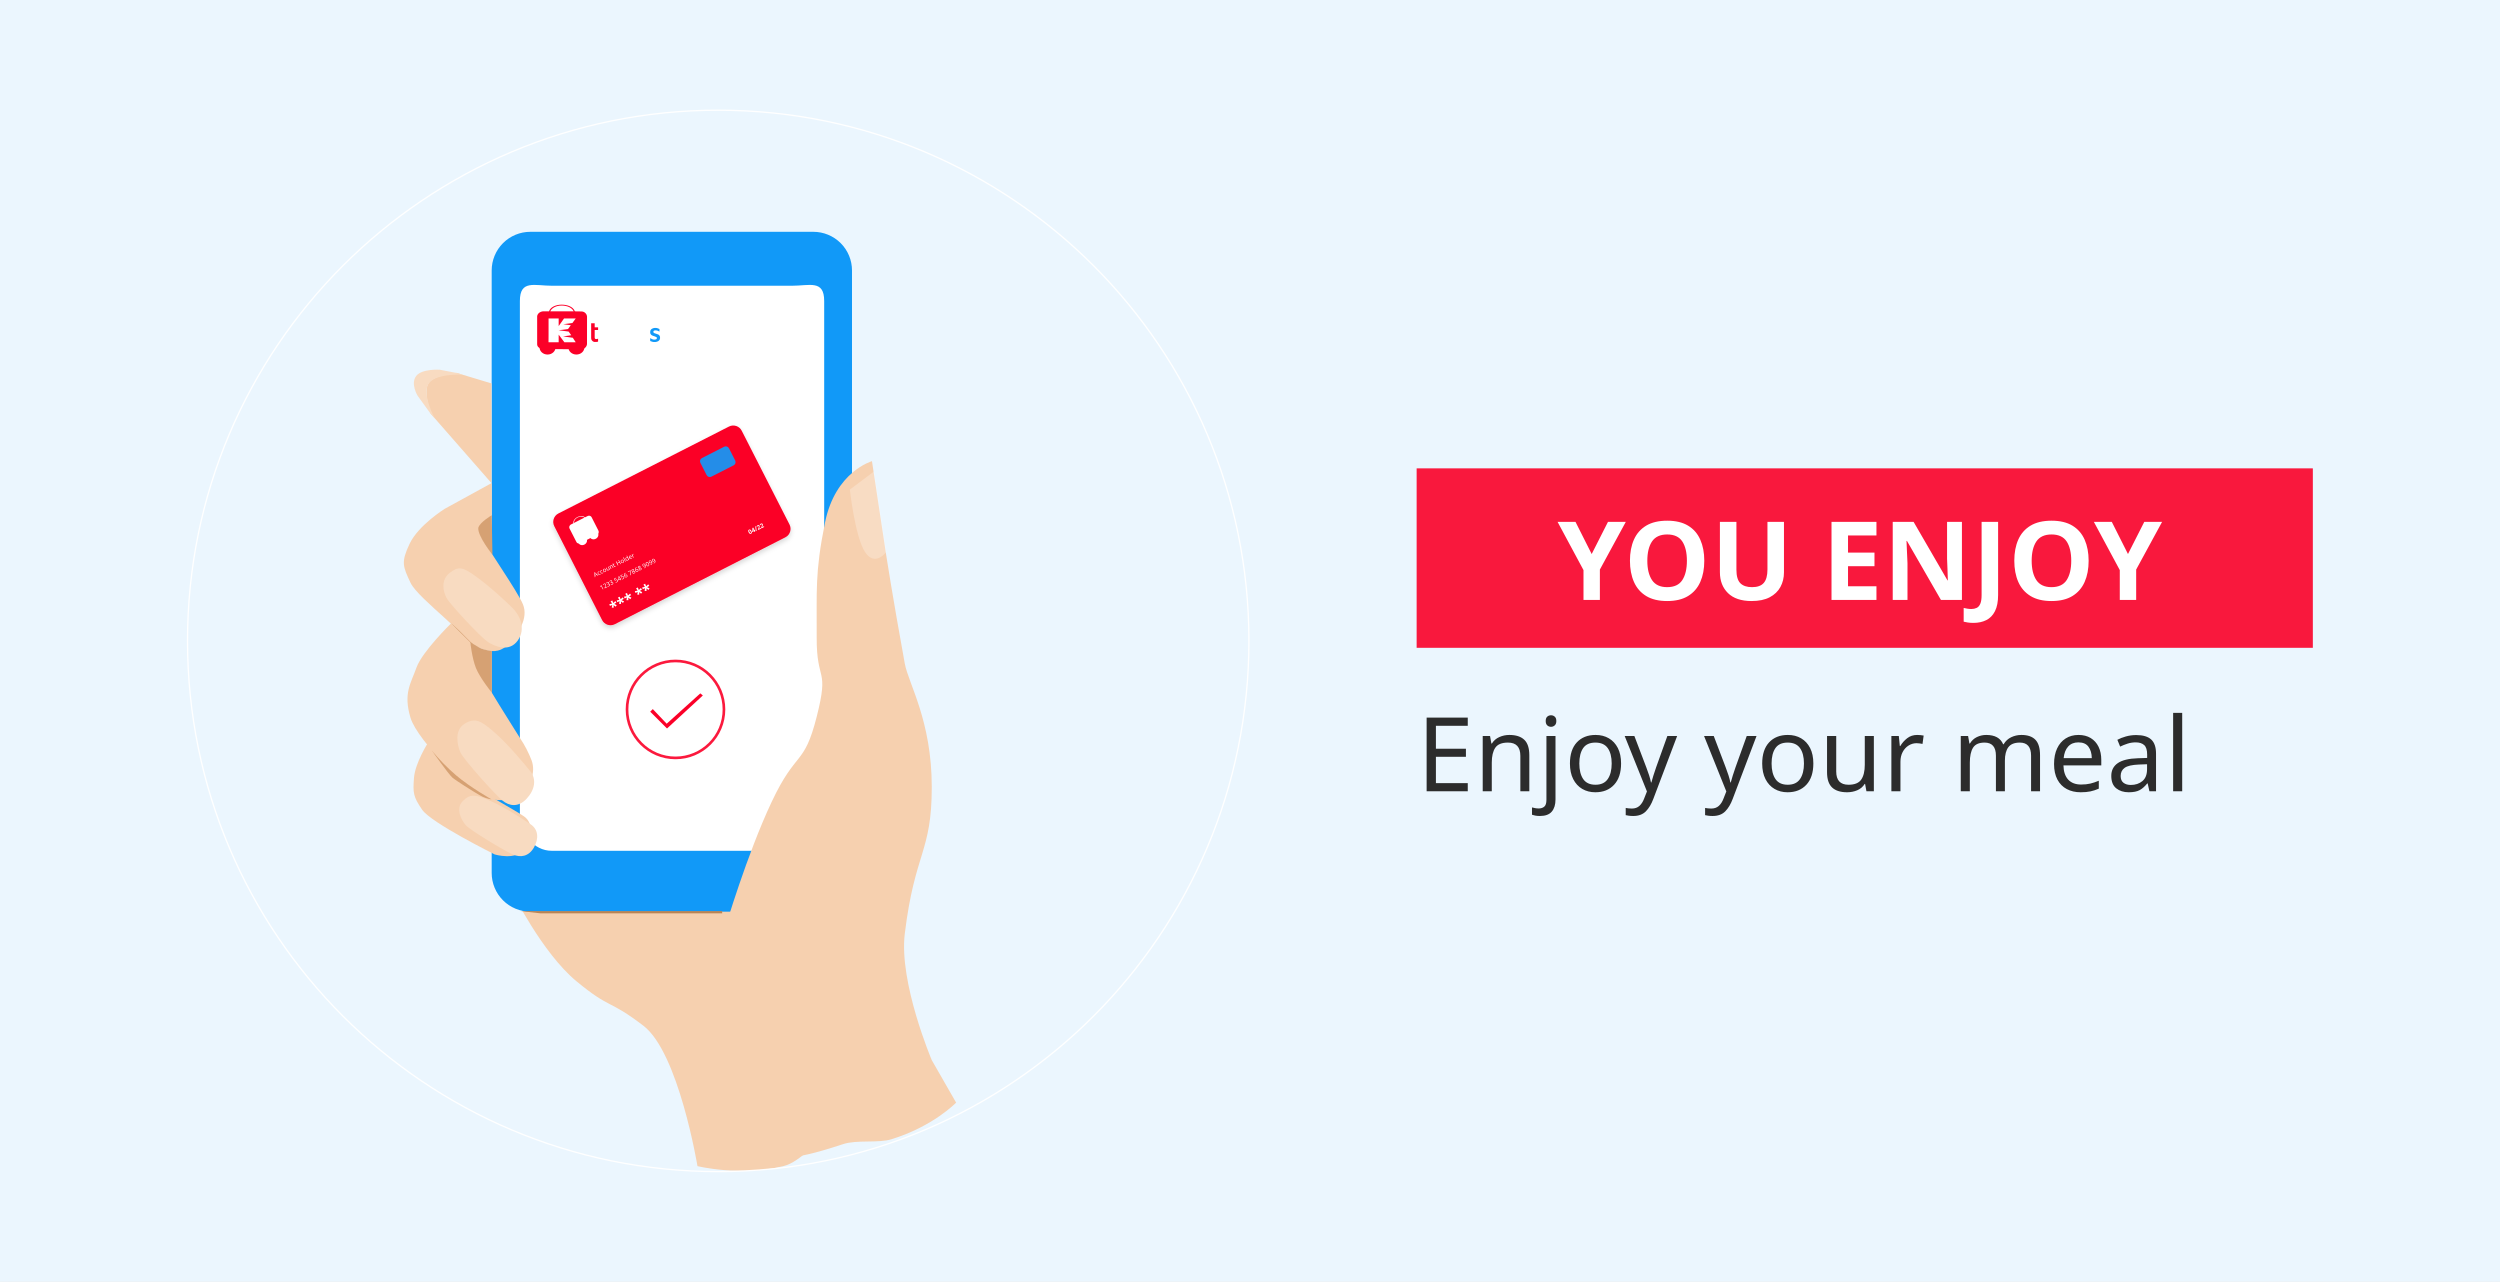
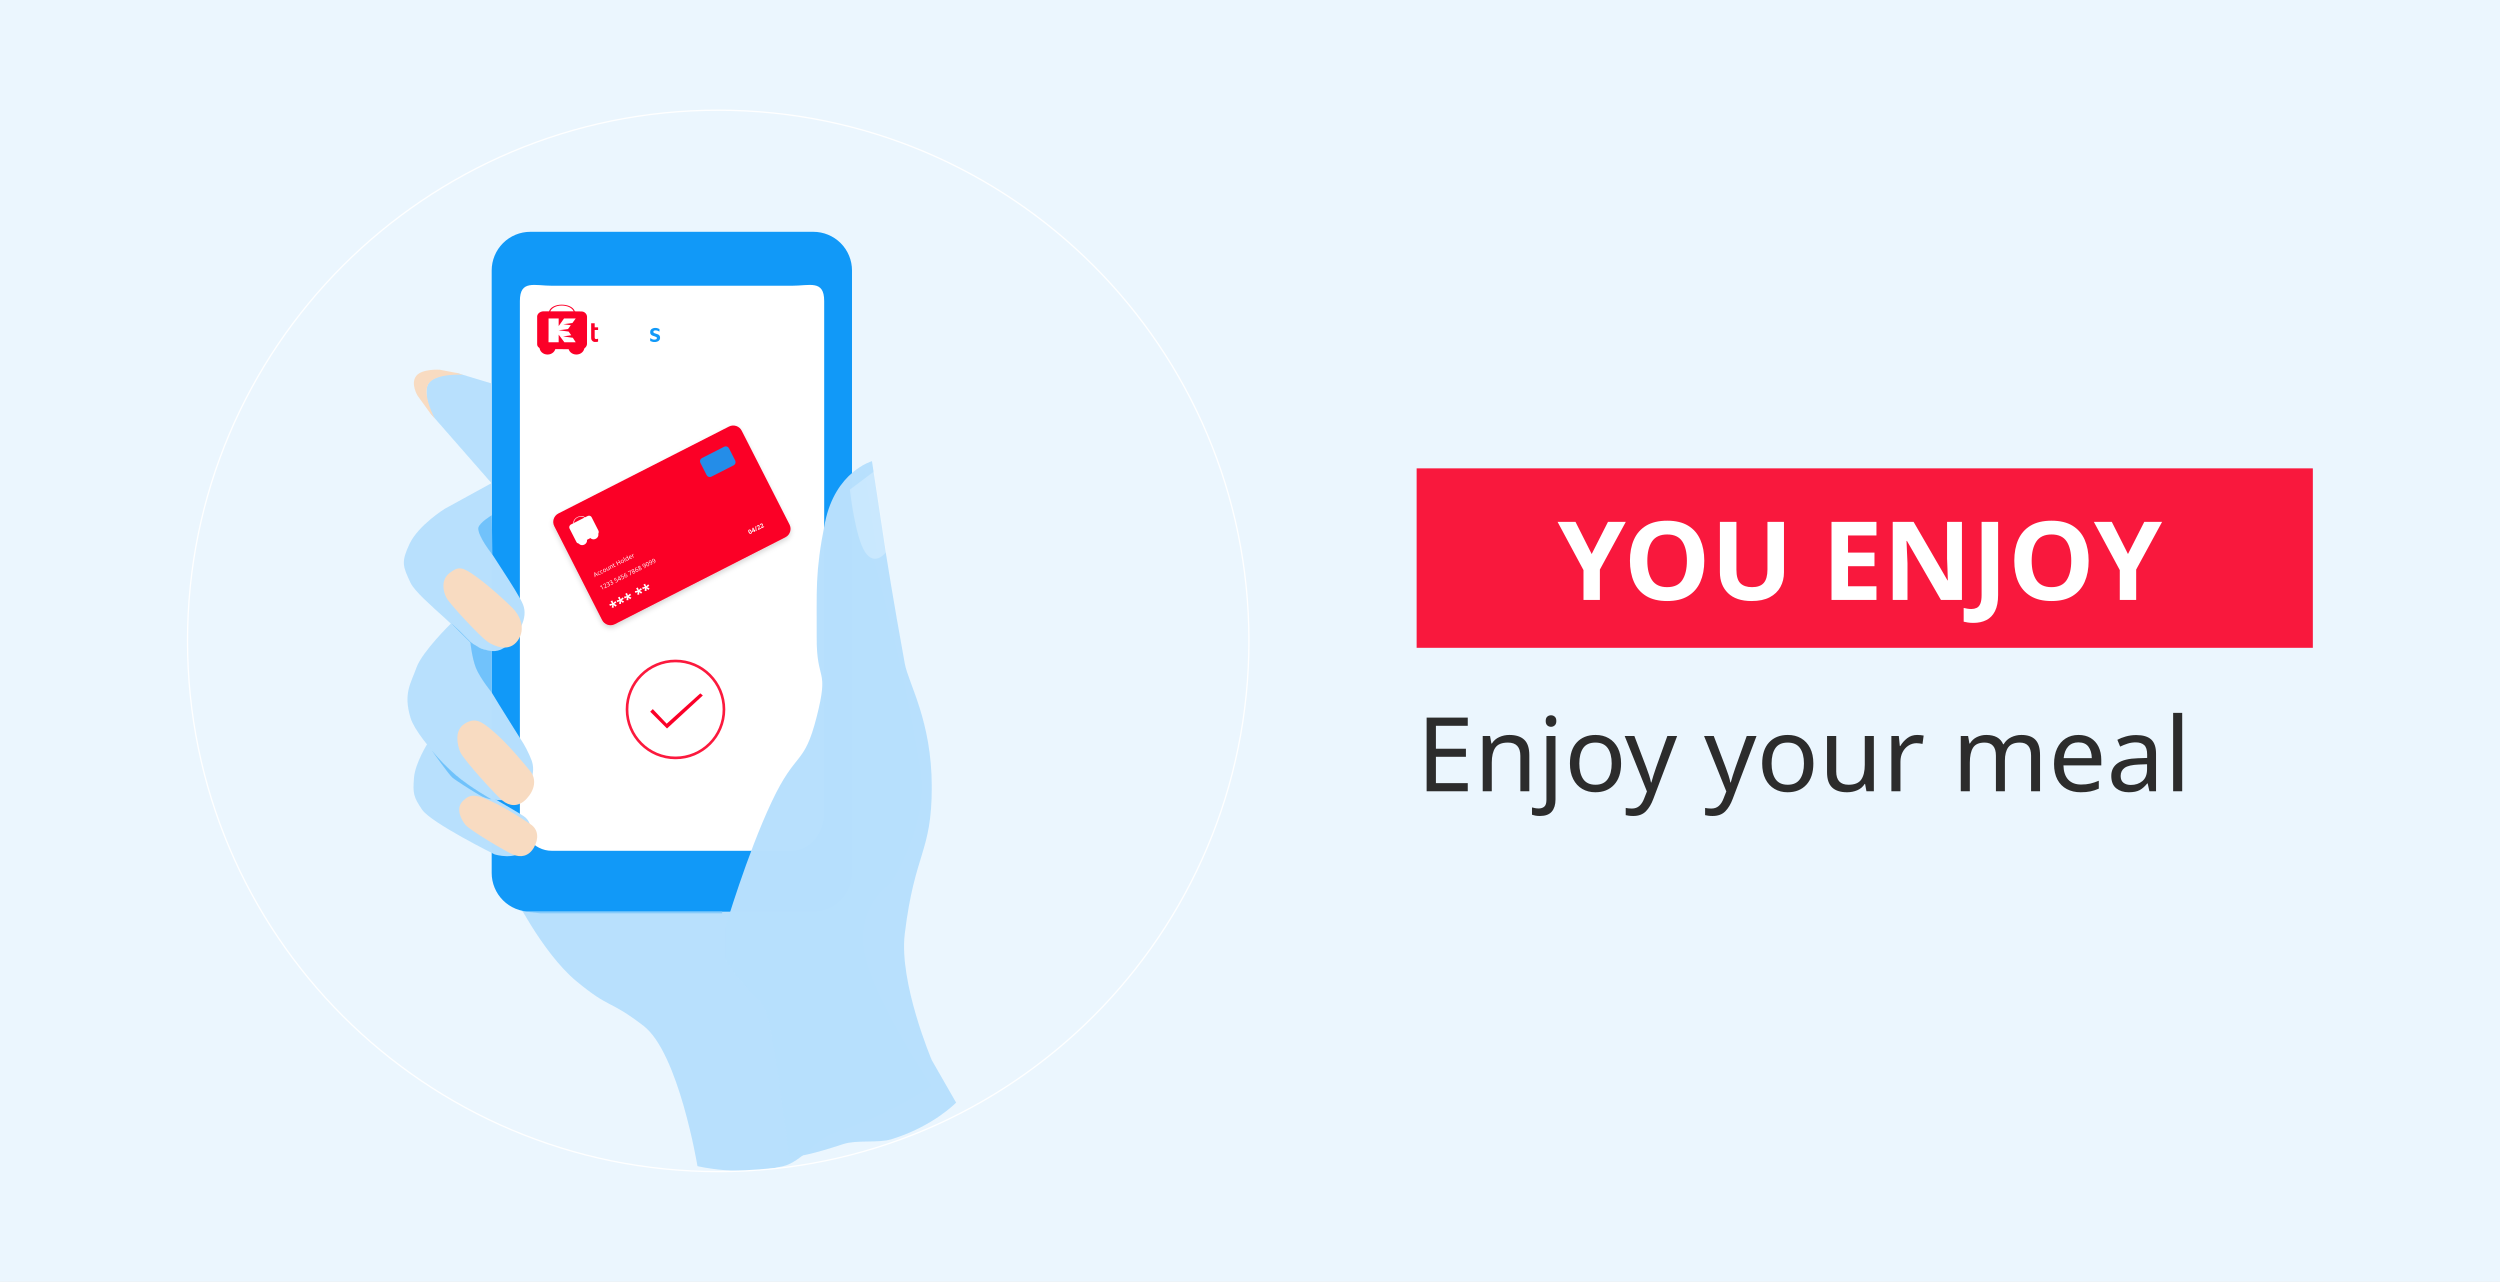
<svg xmlns="http://www.w3.org/2000/svg" width="2813" height="1442" viewBox="0 0 2813 1442">
  <defs>
    <style>
      .cls-1 {
        clip-path: url(#clip-Step4);
      }

      .cls-white,.cls-19, .cls-2, .cls-20, .cls-21, .cls-4 {
        fill: #fff;
      }

      .cls-11, .cls-26, .cls-3 {
        fill: #FB0028;
      }

      .cls-18, .cls-3 {
        opacity: 0.9;
      }

      .cls-4 {
        font-size: 123px;
      }

      .cls-20, .cls-21, .cls-4 {
        font-family: Maven Pro;
        font-weight: 700;
      }

      .cls-5 {
        fill: #2c2c2c;
        font-size: 116px;
      }

      .cls-19, .cls-5 {
        font-family: MavenPro-Medium, Maven Pro;
        font-weight: 500;
      }

      .cls-6 {
        fill: rgba(255,202,8,0);
      }

      .cls-7 {
        fill: url(#linear-gradient);
      }

      .cls-8 {
-         fill: #f6d0af;
+         fill: #B7E0FD;opacity: 0.99;
      }

      .cls-9 {
-         fill: #ead7b5;
+         fill: #70C2FB;opacity: 0.69;
      }

      .cls-10 {
        fill: #1199F8;
      }

      .cls-10, .cls-13 {
        fill-rule: evenodd;
      }

      .cls-12, .cls-13, .cls-22 {
        fill: #1199f8;
      }

      .cls-12{
      fill: #FFF;
      }

      .cls-14 {
        fill: rgba(255,255,255,0.25);
      }

      .cls-15 {
-         fill: #ba8454;
+         fill: #70C2FB;opacity: 0.69;
      }

      .cls-16 {
-         fill: #d6a173;
+         fill: #70C2FB;opacity: 0.99;
      }

      .cls-17 {
        fill: #F8DBC1;
      }

      .cls-18, .cls-23 {
        fill: none;
      }

      .cls-19, .cls-21 {
        font-size: 7px;
      }

      .cls-20 {
        font-size: 17px;
      }

      .cls-22 {
        opacity: 0.92;
      }

      .cls-23 {
        stroke: #FFFFFF;
        stroke-width: 1.5px;
        opacity: 0.98;
      }

      .cls-24, .cls-25, .cls-26 {
        stroke: none;
      }

      .cls-25 {
        fill: rgba(255,202,8,0.1);
      }

      .cls-27 {
        filter: url(#Path_4092);
      }

      .cls-28 {
        filter: url(#Rectangle_472);
      }
      .cls-00{
      fill: #EBF6FE;
      }
    </style>
    <filter id="Rectangle_472" x="-30" y="-27" width="2873" height="1502" filterUnits="userSpaceOnUse">
      <feOffset dy="3" input="SourceAlpha" />
      <feGaussianBlur stdDeviation="10" result="blur" />
      <feFlood flood-opacity="0.161" />
      <feComposite operator="in" in2="blur" />
      <feComposite in="SourceGraphic" />
    </filter>
    <linearGradient id="linear-gradient" x1="3.487" y1="1.332" x2="-0.315" y2="0.425" gradientUnits="objectBoundingBox">
      <stop offset="0" stop-color="#cf9174" />
      <stop offset="1" stop-color="#91624c" />
    </linearGradient>
    <filter id="Path_4092" x="609.691" y="472.047" width="293.872" height="251.314" filterUnits="userSpaceOnUse">
      <feOffset dy="3" input="SourceAlpha" />
      <feGaussianBlur stdDeviation="3" result="blur-2" />
      <feFlood flood-opacity="0.161" />
      <feComposite operator="in" in2="blur-2" />
      <feComposite in="SourceGraphic" />
    </filter>
    <clipPath id="clip-Step4">
      <rect width="2813" height="1442" />
    </clipPath>
  </defs>
  <g id="Step4" class="cls-1">
    <rect class="cls-00" width="2813" height="1442" />
    <g id="Group_2408" data-name="Group 2408">
      <g class="cls-28" transform="matrix(1, 0, 0, 1, 0, 0)">
        <rect id="Rectangle_472-2" data-name="Rectangle 472" class="cls-00" width="2813" height="1442" />
      </g>
      <g id="Group_2063" data-name="Group 2063" transform="translate(1594 527)">
        <g id="Group_1984" data-name="Group 1984" transform="translate(0 0)">
          <rect id="Rectangle_372" data-name="Rectangle 372" class="cls-3" width="1008.41" height="201.917" />
          <text id="You_enjoy" data-name="You enjoy" class="cls-4" transform="translate(158.587 148.053)">
            <tspan x="0" y="0">YOU ENJOY</tspan>
          </text>
        </g>
        <text id="Enjoy_your_meal" data-name="Enjoy your meal" class="cls-5" transform="translate(0 363.306)">
          <tspan x="0" y="0">Enjoy your meal</tspan>
        </text>
      </g>
      <g id="Group_2407" data-name="Group 2407">
        <g id="Group_2320" data-name="Group 2320" transform="translate(458.77 260.832)">
          <g id="Path_4327" data-name="Path 4327" class="cls-6" transform="translate(58.146 510.177)">
            <path class="cls-24" d="M9.431,0H245.21a9.431,9.431,0,0,1,9.431,9.431v96.2a9.431,9.431,0,0,1-9.431,9.431H9.431A9.431,9.431,0,0,1,0,105.629V9.431A9.431,9.431,0,0,1,9.431,0Z" />
            <path class="cls-25" d="M 9.431 1 C 4.782 1 1 4.782 1 9.431 L 1 105.629 C 1 110.278 4.782 114.06 9.431 114.06 L 245.21 114.06 C 249.859 114.06 253.641 110.278 253.641 105.629 L 253.641 9.431 C 253.641 4.782 249.859 1 245.21 1 L 9.431 1 M 9.431 -7.62939453125e-06 L 245.21 -7.62939453125e-06 C 250.419 -7.62939453125e-06 254.641 4.222 254.641 9.431 L 254.641 105.629 C 254.641 110.838 250.419 115.06 245.21 115.06 L 9.431 115.06 C 4.222 115.06 0 110.838 0 105.629 L 0 9.431 C 0 4.222 4.222 -7.62939453125e-06 9.431 -7.62939453125e-06 Z" />
          </g>
          <path id="Path_4328" data-name="Path 4328" class="cls-7" d="M955.739,760.706s19.06,72.95,12.049,97.487-12.049,61.34-12.049,61.34S956.122,791.157,955.739,760.706Z" transform="translate(-613.805 -355.101)" />
          <g id="Group_2317" data-name="Group 2317" transform="translate(117.318 268.622)">
            <path id="Path_4072" data-name="Path 4072" class="cls-8" d="M-5487.53,2197.271s-28.195-59.612-39.544-3.972,18.093,143.825,18.093,143.825l-18.093,87.442s-38.025,60.893-69.83,118.369-26.8,98.672-26.8,98.672l-225.887-22.126s33.745,68.786,72.514,100.85,35.585,19.658,75.353,50.052,60.834,157.987,60.834,157.987,48.188,11.914,96.688,0c20.5-5.035,37.166-30.377,56.67-36.757,65.231-21.337,110.495-53.368,110.495-53.368s-66.442-98.586-75.675-150.988,29.217-76.673,29.217-76.673,48.014-70.911,32.105-137.4c-16.422-107.321-50.275-225.283-50.275-225.283Z" transform="translate(5849.589 -2145.695)" />
            <path id="Path_4077" data-name="Path 4077" class="cls-9" d="M-5719.263,2150.417l-30.715,21.371s11.676,51.317,22.748,68.422,21.54,0,21.54,0Z" transform="translate(6116.077 -2150.417)" />
          </g>
          <g id="Group_2318" data-name="Group 2318" transform="translate(94.471)">
            <path id="Path_1010" data-name="Path 1010" class="cls-10" d="M-276.521,1065.166a43.507,43.507,0,0,0,43.578,43.578H85.335a43.507,43.507,0,0,0,43.578-43.578v-677.8a43.507,43.507,0,0,0-43.578-43.578H-232.943a43.507,43.507,0,0,0-43.578,43.578Z" transform="translate(276.521 -343.789)" />
            <path id="Path_1011" data-name="Path 1011" class="cls-2" d="M-236.7,988.189H33.332c20.233,0,36.575-19.454,36.575-43.578V369.533c0-24.124-16.342-17.12-36.575-17.12H-235.92c-20.233,0-36.574-7-36.574,17.12V944.611C-273.272,968.735-256.931,988.189-236.7,988.189Z" transform="translate(304.223 -291.712)" />
            <g id="Group_2261" data-name="Group 2261" transform="translate(51.162 81.969)">
              <g id="Group_1952" data-name="Group 1952" transform="translate(0 0)">
                <g id="Group_1924" data-name="Group 1924">
                  <g id="Group_1892" data-name="Group 1892">
                    <path id="Subtraction_1" data-name="Subtraction 1" class="cls-11" d="M8.979,8.089a9.876,9.876,0,0,1-3.436-.61A9.071,9.071,0,0,1,2.63,5.741a7.978,7.978,0,0,1-1.948-2.6A7.235,7.235,0,0,1,0,.065C0,.047,0,.03,0,.012H17.981V0c0,.018,0,.037,0,.055v.01a7.238,7.238,0,0,1-.707,3.123,8.015,8.015,0,0,1-1.927,2.551,9.092,9.092,0,0,1-2.858,1.72,9.875,9.875,0,0,1-3.5.631Z" transform="translate(2.696 48.033)" />
                    <path id="Subtraction_2" data-name="Subtraction 2" class="cls-11" d="M8.979,12.7a9.876,9.876,0,0,1-3.436-.61,9.073,9.073,0,0,1-2.913-1.738A7.981,7.981,0,0,1,.681,7.75,7.236,7.236,0,0,1,0,4.678c0-.018,0-.036,0-.053H16.3V0a7.4,7.4,0,0,1,1.685,4.678A7.238,7.238,0,0,1,17.275,7.8a8.015,8.015,0,0,1-1.927,2.551,9.092,9.092,0,0,1-2.858,1.72,9.874,9.874,0,0,1-3.5.631Z" transform="translate(35.163 43.42)" />
                    <path id="Cart_4_" class="cls-11" d="M81.851,83.11c-2.037-.072-7.7-.123-7.7-.123-1.8-5.236-8.559-7.611-15.2-7.529-6.333.078-12.394,2.8-13.853,7.529H38.091a8.662,8.662,0,0,0-4.642,2.081,5.846,5.846,0,0,0-1.71,3.443l.007,31.6a4.427,4.427,0,0,0,1.831,3.526,9.261,9.261,0,0,0,4.585,1.872l43.541.058a6.634,6.634,0,0,0,4.272-1.861,6.15,6.15,0,0,0,1.855-3.954l.032-30.939a5.349,5.349,0,0,0-1.353-3.336A6.2,6.2,0,0,0,81.851,83.11Zm-8.992-.123H46.489c1.514-3.541,6.113-6.5,12.9-6.511,5.839.053,11.5,2.154,13.467,6.511Z" transform="translate(-31.739 -75.457)" />
                  </g>
                </g>
                <g id="XMLID_1_" transform="translate(12.783 15.539)">
                  <path id="XMLID_2_" class="cls-12" d="M169.327,184.145v-4.727l6.45,8.578h12.74l-3.289-5.093-10.987-1.529,9.248-1.281-3-4.177-11.27-1.463,10.687-1.4c.6-.853,1.608-2.267,1.608-2.267l1.472-2-8.464-1.13,10.3-1.4,3.7-5.056H175.364l-6.037,8.558V161.2H157.951s.052,8.812,0,18.445L157.9,188h11.427Z" transform="translate(-157.9 -161.197)" />
                </g>
              </g>
              <g id="Group_1926" data-name="Group 1926" transform="translate(60.759 20.93)">
                <path id="Path_3096" data-name="Path 3096" class="cls-11" d="M656.459,248.2v15.791a6.452,6.452,0,0,0,.288,2.528,4.569,4.569,0,0,0,3.195,2.7,7.906,7.906,0,0,0,2.283.032,6.554,6.554,0,0,0,1.509-.24c.141-.047.411-.09.5-.216a.508.508,0,0,0,.04-.289v-3c-.269.077-.509.225-.774.31a4.564,4.564,0,0,1-1.432.2,1.556,1.556,0,0,1-.968-.219c-.856-.6-.658-1.831-.658-2.737v-7.273h3.832v-3.034h-3.832V248.2Z" transform="translate(-656.456 -248.203)" />
                <path id="Path_3112" data-name="Path 3112" class="cls-12" d="M656.459,248.2v15.791a6.452,6.452,0,0,0,.288,2.528,4.569,4.569,0,0,0,3.195,2.7,7.906,7.906,0,0,0,2.283.032,6.554,6.554,0,0,0,1.509-.24c.141-.047.411-.09.5-.216a.508.508,0,0,0,.04-.289v-3c-.269.077-.509.225-.774.31a4.564,4.564,0,0,1-1.432.2,1.556,1.556,0,0,1-.968-.219c-.856-.6-.658-1.831-.658-2.737v-7.273h3.832v-3.034h-3.832V248.2Z" transform="translate(-600.241 -248.203)" />
                <path id="Path_3098" data-name="Path 3098" class="cls-12" d="M918.934,393.4h3.773V381.23c0-.2-.09-.706.062-.857.093-.09.281-.089.4-.108.359-.059.718-.081,1.078-.123a17.068,17.068,0,0,1,2.771-.068,13.3,13.3,0,0,1,1.849.155v-2.194c0-.192.08-.624-.062-.771a1.239,1.239,0,0,0-.477-.23,6.548,6.548,0,0,0-1.386-.242,9.232,9.232,0,0,0-1.964.043,17.342,17.342,0,0,0-3.927.892,12.286,12.286,0,0,0-1.539.645c-.166.083-.438.165-.538.33a.659.659,0,0,0-.04.334V393.4Z" transform="translate(-908.766 -372.288)" />
                <path id="Path_3111" data-name="Path 3111" class="cls-12" d="M493.326-600.644a13.775,13.775,0,0,0-4.893,1.167l-.227.127-.011,1.717c0,.947,0,1.721.015,1.721s.189-.112.393-.247a8.078,8.078,0,0,1,2.679-1.1,7.974,7.974,0,0,1,3.511-.12,3.407,3.407,0,0,1,1.656.824,2.8,2.8,0,0,1,.65,1.255,13.666,13.666,0,0,1,.073,2.225c-.019-.008-.238-.116-.493-.239a9.187,9.187,0,0,0-2.834-.8,14.965,14.965,0,0,0-2.695.019c-2.433.377-3.88,1.613-4.308,3.676a7.747,7.747,0,0,0,0,2.811,3.856,3.856,0,0,0,1.263,2.241,5.967,5.967,0,0,0,3.165,1.425,12.073,12.073,0,0,0,2.676.177c3.149-.073,5.066-.588,6.11-1.644a2.981,2.981,0,0,0,.8-1.74c.058-.416.058-8.366,0-8.874a4.611,4.611,0,0,0-1.3-2.884,4.409,4.409,0,0,0-1.337-.951A9.2,9.2,0,0,0,493.326-600.644Zm1.193,9.213a8.714,8.714,0,0,1,2.322.45l.354.12v1.513c0,.95-.016,1.59-.042,1.713-.15.7-.913.977-2.865,1.024a6.1,6.1,0,0,1-1.258-.038,4.452,4.452,0,0,1-1.383-.454,1.991,1.991,0,0,1-1.093-1.128,2.984,2.984,0,0,1-.081-1.459c.254-1.07,1.228-1.659,2.911-1.752.266-.015.524-.022.578-.018S494.265-591.443,494.519-591.431Z" transform="translate(-447.053 604.832)" />
                <path id="shop_2x_5_" data-name="shop@2x (5)" class="cls-13" d="M75.867,287.228a7.412,7.412,0,0,0-2.223.673,4.238,4.238,0,0,0-2.28,2.491,5.5,5.5,0,0,0,.1,3.338,4.179,4.179,0,0,0,1.765,1.835,11.414,11.414,0,0,0,1.744.7c.271.083.9.285,1.4.449,1.837.6,2.387,1.032,2.387,1.88a1.529,1.529,0,0,1-.815,1.368,5.863,5.863,0,0,1-4.451-.111,17.349,17.349,0,0,1-2.2-1.113l-.118-.072v1.62c0,1.512,0,1.622.064,1.64.035.01.269.1.519.208a13.806,13.806,0,0,0,2.551.8,12.878,12.878,0,0,0,2.962.059,7.878,7.878,0,0,0,2.878-.878,4.6,4.6,0,0,0,1.786-1.873,5.4,5.4,0,0,0,.264-3.3,3.755,3.755,0,0,0-2.12-2.453A11.448,11.448,0,0,0,78,293.767a19.608,19.608,0,0,1-2.178-.74,1.522,1.522,0,0,1-1.064-1.291,1.367,1.367,0,0,1,.881-1.522,3.572,3.572,0,0,1,1.722-.3,5.809,5.809,0,0,1,3.225.892c.563.279,1.031.507,1.04.507s.017-.654.017-1.452V288.4l-.507-.241a10.1,10.1,0,0,0-2.221-.825,10.218,10.218,0,0,0-3.048-.109" transform="translate(-4.773 -281.923)" />
                <g id="e_2x" data-name="e@2x" transform="translate(22.486 4.158)">
                  <path id="Path_3115" data-name="Path 3115" class="cls-12" d="M68.871-1000.715a6.952,6.952,0,0,0-4.613,1.922,6.934,6.934,0,0,0-1.046,1.349c-.088.153-.346.667-.392.784-.023.058-.056.134-.072.174a10.132,10.132,0,0,0-.38,1.176c-.06.262-.072.319-.116.54a13.933,13.933,0,0,0-.07,4.673c.033.189.13.681.158.788.012.045.03.107.037.139a7.987,7.987,0,0,0,.57,1.52c.063.126.146.282.183.347s.077.133.086.151a6.854,6.854,0,0,0,.83,1.09,8.607,8.607,0,0,0,1.334,1.108l.308.177a5.3,5.3,0,0,0,.631.315c.065.028.169.074.232.1a4.563,4.563,0,0,0,.568.2,8.117,8.117,0,0,0,1.461.3c.121.014.276.038.346.05.172.027,1.9.027,2.31,0,.45-.032,1.046-.1,1.392-.161.077-.015.2-.036.267-.047.155-.023.693-.144.916-.2l.383-.1c.285-.078.821-.264,1.164-.4l.271-.111.009-1.665c.007-.914,0-1.67-.009-1.675a.555.555,0,0,0-.176.064,13,13,0,0,1-1.619.652c-.415.136-.492.159-.986.291-.088.024-.227.052-.464.094-.084.015-.172.031-.2.037-.114.023-.587.078-.9.1a11.917,11.917,0,0,1-1.577-.021,5.58,5.58,0,0,1-.754-.137c-.044-.014-.144-.042-.22-.06s-.169-.054-.209-.069-.141-.063-.232-.1a3.651,3.651,0,0,1-1.276-.872,2.452,2.452,0,0,1-.29-.344c-.03-.044-.063-.085-.07-.093a1.552,1.552,0,0,1-.162-.243.645.645,0,0,0-.065-.112,1.461,1.461,0,0,1-.107-.19c-.023-.051-.067-.151-.1-.22a4.862,4.862,0,0,1-.218-.568c-.014-.051-.035-.116-.046-.145a.366.366,0,0,1-.021-.11.092.092,0,0,0-.021-.067.2.2,0,0,1-.032-.1c-.007-.049-.026-.146-.039-.215s-.035-.186-.044-.256-.025-.149-.032-.173a2.04,2.04,0,0,1-.026-.23l-.014-.183,1.048.014c.577.009,3.087.016,5.573.019l4.522,0,.007-.346a16.635,16.635,0,0,0-.114-1.979,13.025,13.025,0,0,0-.415-2.109,10.55,10.55,0,0,0-.371-1.055,6.722,6.722,0,0,0-.949-1.587,6.064,6.064,0,0,0-1.264-1.166c-.065-.04-.16-.1-.211-.135a5.651,5.651,0,0,0-1.218-.554c-.134-.042-.269-.083-.3-.1-.056-.017-.218-.06-.475-.115-.063-.016-.179-.038-.255-.049l-.278-.045A12.454,12.454,0,0,0,68.871-1000.715Zm1.113,2.942c.128.015.278.036.336.046.23.042.385.076.441.093l.162.046a1.656,1.656,0,0,1,.29.1,2.869,2.869,0,0,1,.531.3,3.4,3.4,0,0,1,.584.561,1.3,1.3,0,0,0,.079.112,3.654,3.654,0,0,1,.336.631c.021.051.049.111.06.132s.114.325.121.359c.012.061.025.119.088.36a5.474,5.474,0,0,1,.139,1.006s-1.663.01-3.685.01H65.793l.012-.112c.007-.06.025-.171.039-.248s.03-.181.037-.232.065-.283.076-.323.03-.109.044-.153c.06-.221.081-.294.1-.336.012-.025.042-.109.07-.186a3.138,3.138,0,0,1,.965-1.44c.049-.037.111-.086.135-.109a.178.178,0,0,1,.067-.039.692.692,0,0,0,.123-.07,2.59,2.59,0,0,1,.526-.255A11.427,11.427,0,0,1,69.984-997.773Z" transform="translate(-62.018 1000.735)" />
                  <path id="Path_3116" data-name="Path 3116" class="cls-12" d="M177.359-809.905a.044.044,0,0,0,.044,0c.009-.007,0-.014-.03-.011S177.34-809.913,177.359-809.905Z" transform="translate(-174.673 814.345)" />
                  <path id="Path_3117" data-name="Path 3117" class="cls-12" d="M181.359-809.905a.044.044,0,0,0,.044,0c.009-.007,0-.014-.03-.011S181.34-809.913,181.359-809.905Z" transform="translate(-178.581 814.345)" />
                  <path id="Path_3118" data-name="Path 3118" class="cls-12" d="M184.723-807.787a.156.156,0,0,0,.009.093c.009.007.019-.03.019-.081C184.751-807.893,184.737-807.9,184.723-807.787Z" transform="translate(-181.876 812.34)" />
                  <path id="Path_3119" data-name="Path 3119" class="cls-12" d="M186.723-799.786a.158.158,0,0,0,.009.093c.009.007.019-.031.019-.082C186.751-799.893,186.737-799.9,186.723-799.786Z" transform="translate(-183.829 804.526)" />
                  <path id="Path_3120" data-name="Path 3120" class="cls-12" d="M160.606-795.971c-.058.067-.06.093,0,.042a.391.391,0,0,0,.063-.066C160.664-796.01,160.627-796,160.606-795.971Z" transform="translate(-158.275 800.749)" />
                  <path id="Path_3121" data-name="Path 3121" class="cls-12" d="M155-783.974c0,.011.012.016.023.009s.023-.018.023-.026-.009-.009-.023-.009A.026.026,0,0,0,155-783.974Z" transform="translate(-152.844 789.026)" />
                  <path id="Path_3122" data-name="Path 3122" class="cls-12" d="M150.606-779.97c-.058.066-.06.092,0,.041a.409.409,0,0,0,.063-.065C150.664-780.01,150.627-780,150.606-779.97Z" transform="translate(-148.507 785.119)" />
                  <path id="Path_3123" data-name="Path 3123" class="cls-12" d="M194.365-748.959a.029.029,0,0,0,.012.037c.012.007.023,0,.023-.021C194.4-748.984,194.386-748.992,194.365-748.959Z" transform="translate(-191.293 754.818)" />
                  <path id="Path_3124" data-name="Path 3124" class="cls-12" d="M127-725.974c0,.012.012.016.023.009s.023-.019.023-.025-.009-.01-.023-.01A.025.025,0,0,0,127-725.974Z" transform="translate(-125.493 732.371)" />
                  <path id="Path_3125" data-name="Path 3125" class="cls-12" d="M127-556.977a.025.025,0,0,0,.026.023c.012,0,.016-.011.009-.023s-.019-.023-.025-.023S127-556.991,127-556.977Z" transform="translate(-125.493 567.291)" />
                  <path id="Path_3126" data-name="Path 3126" class="cls-12" d="M141-514.977a.026.026,0,0,0,.026.023c.012,0,.016-.012.009-.023s-.018-.023-.026-.023S141-514.991,141-514.977Z" transform="translate(-139.168 526.265)" />
                  <path id="Path_3127" data-name="Path 3127" class="cls-12" d="M196.587-492.764a.066.066,0,0,0,0,.063c.03.018.042-.019.023-.067S196.6-492.812,196.587-492.764Z" transform="translate(-193.461 504.581)" />
                  <path id="Path_3128" data-name="Path 3128" class="cls-12" d="M150.331-491.844c.023.03.051.058.063.058s0-.026-.032-.058C150.292-491.919,150.278-491.919,150.331-491.844Z" transform="translate(-148.252 503.701)" />
                  <path id="Path_3129" data-name="Path 3129" class="cls-12" d="M160.3-471.965c.009.018.025.035.037.035s.012-.014,0-.035S160.3-472,160.3-472,160.3-471.984,160.3-471.965Z" transform="translate(-158.017 484.262)" />
                  <path id="Path_3130" data-name="Path 3130" class="cls-12" d="M163.979-465.878c.033.037.065.074.072.081a.164.164,0,0,1,.026.047c.007.018.016.023.025.009s-.03-.065-.083-.116C163.949-465.922,163.938-465.926,163.979-465.878Z" transform="translate(-161.591 478.314)" />
                  <path id="Path_3131" data-name="Path 3131" class="cls-12" d="M216.362-447.977c.007.011.018.023.025.023s.009-.012.009-.023a.024.024,0,0,0-.025-.023C216.36-448,216.355-447.99,216.362-447.977Z" transform="translate(-212.78 460.819)" />
                  <path id="Path_3132" data-name="Path 3132" class="cls-12" d="M175.57-446.419c.039.044.072.086.077.09s.009,0,.016,0-.028-.046-.077-.09l-.086-.079Z" transform="translate(-172.868 459.354)" />
                  <path id="Path_3133" data-name="Path 3133" class="cls-12" d="M218-444.08c0,.005.016.021.035.037s.033.023.021-.009S218-444.105,218-444.08Z" transform="translate(-214.382 457.001)" />
                  <path id="Path_3134" data-name="Path 3134" class="cls-12" d="M222.362-437.977c.007.012.018.023.026.023s.009-.011.009-.023a.024.024,0,0,0-.026-.023C222.36-438,222.355-437.991,222.362-437.977Z" transform="translate(-218.64 451.051)" />
                  <path id="Path_3135" data-name="Path 3135" class="cls-12" d="M224-434.08s.016.021.035.037.032.023.021-.009S224-434.105,224-434.08Z" transform="translate(-220.243 447.233)" />
                  <path id="Path_3136" data-name="Path 3136" class="cls-12" d="M228.362-427.977c.007.011.019.023.026.023s.009-.012.009-.023a.024.024,0,0,0-.026-.023C228.36-428,228.355-427.991,228.362-427.977Z" transform="translate(-224.501 441.283)" />
                  <path id="Path_3137" data-name="Path 3137" class="cls-12" d="M230.411-423.954a.22.22,0,0,0,.051.047s0-.021-.021-.047S230.4-424,230.39-424,230.387-423.979,230.411-423.954Z" transform="translate(-226.48 437.376)" />
                  <path id="Path_3138" data-name="Path 3138" class="cls-12" d="M234.666-418.8c-.009.014,0,.044.028.068s.046.03.046.016-.009-.028-.021-.028-.026-.018-.03-.042S234.676-418.815,234.666-418.8Z" transform="translate(-230.659 432.304)" />
                  <path id="Path_3139" data-name="Path 3139" class="cls-12" d="M205-412.88c0,.009.023.03.053.049.051.032.051.032.007-.019S205-412.908,205-412.88Z" transform="translate(-201.684 426.529)" />
                  <path id="Path_3140" data-name="Path 3140" class="cls-12" d="M238.662-412.83c-.007.04,0,.077.009.084s.019-.025.019-.07C238.69-412.917,238.676-412.924,238.662-412.83Z" transform="translate(-234.562 426.529)" />
                  <path id="Path_3141" data-name="Path 3141" class="cls-12" d="M210.4-408.977c-.007.012,0,.023.023.023s.03-.012.023-.023-.019-.023-.023-.023S210.411-408.991,210.4-408.977Z" transform="translate(-206.96 422.723)" />
                  <path id="Path_3142" data-name="Path 3142" class="cls-12" d="M214.39-406.468c-.007.014,0,.026.021.026a.054.054,0,0,1,.044.028c0,.016.016.023.026.016s0-.032-.03-.053S214.4-406.484,214.39-406.468Z" transform="translate(-210.854 420.258)" />
                  <path id="Path_3143" data-name="Path 3143" class="cls-12" d="M241.2-405.465c0,.037,0,.051.012.028a.173.173,0,0,0,0-.07C241.2-405.521,241.2-405.5,241.2-405.465Z" transform="translate(-237.044 419.316)" />
                  <path id="Path_3144" data-name="Path 3144" class="cls-12" d="M220.289-402.151c-.042.019-.039.021.016.021a.1.1,0,0,1,.072.03c0,.016.016.023.025.016C220.433-402.112,220.336-402.17,220.289-402.151Z" transform="translate(-216.591 416.037)" />
                  <path id="Path_3145" data-name="Path 3145" class="cls-12" d="M238.509-400.961a.058.058,0,0,0,.012.051c.016.028.021.023.021-.019S238.529-400.993,238.509-400.961Z" transform="translate(-234.413 414.888)" />
                  <path id="Path_3146" data-name="Path 3146" class="cls-12" d="M226.581-398.879l-.081.016.1,0c.063,0,.1-.007.086-.021a.042.042,0,0,0-.018-.021A.748.748,0,0,1,226.581-398.879Z" transform="translate(-222.685 412.857)" />
                  <path id="Path_3147" data-name="Path 3147" class="cls-12" d="M235.359-395.905a.047.047,0,0,0,.044,0c.009-.007,0-.014-.03-.012S235.34-395.912,235.359-395.905Z" transform="translate(-231.328 409.946)" />
                  <path id="Path_3148" data-name="Path 3148" class="cls-12" d="M597.359-765.906a.046.046,0,0,0,.043,0c.01-.008,0-.015-.03-.012S597.34-765.912,597.359-765.906Z" transform="translate(-584.933 771.365)" />
                  <path id="Path_3149" data-name="Path 3149" class="cls-12" d="M589.256-763.877a.125.125,0,0,1-.107.114c-.037.007-.039.009-.007.023.056.021.167-.1.137-.144C589.261-763.915,589.256-763.912,589.256-763.877Z" transform="translate(-576.895 769.398)" />
                  <path id="Path_3150" data-name="Path 3150" class="cls-12" d="M600.438-763.37c-.015.039.011.06.048.039.019-.012.016-.026,0-.045S600.449-763.4,600.438-763.37Z" transform="translate(-587.947 768.896)" />
                  <path id="Path_3151" data-name="Path 3151" class="cls-12" d="M604.291-759.953c.023.026.046.041.053.037s-.053-.084-.078-.084C604.256-760,604.267-759.979,604.291-759.953Z" transform="translate(-591.687 765.583)" />
                  <path id="Path_3152" data-name="Path 3152" class="cls-12" d="M585.034-754.6a.129.129,0,0,1-.03.095c-.017,0-.023.017-.017.026.032.034.081-.07.065-.137S585.036-754.689,585.034-754.6Z" transform="translate(-572.856 760.376)" />
                  <path id="Path_3153" data-name="Path 3153" class="cls-12" d="M608.365-754.959a.029.029,0,0,0,.012.037c.011.007.023,0,.023-.021C608.4-754.984,608.386-754.991,608.365-754.959Z" transform="translate(-595.692 760.678)" />
                  <path id="Path_3154" data-name="Path 3154" class="cls-12" d="M610.365-750.959a.03.03,0,0,0,.013.038c.011.006.023,0,.023-.022C610.4-750.984,610.386-750.991,610.365-750.959Z" transform="translate(-597.645 756.771)" />
                  <path id="Path_3155" data-name="Path 3155" class="cls-12" d="M612.563-746.88c-.007.025,0,.053.009.06s.021-.014.021-.046C612.592-746.939,612.578-746.946,612.563-746.88Z" transform="translate(-599.791 752.811)" />
                  <path id="Path_3156" data-name="Path 3156" class="cls-12" d="M583-741.975c0,.012.011.016.023.01s.023-.019.023-.026-.009-.009-.023-.009A.025.025,0,0,0,583-741.975Z" transform="translate(-570.918 748.001)" />
                  <path id="Path_3157" data-name="Path 3157" class="cls-12" d="M614.366-740.959a.027.027,0,0,0,.011.037c.012.008.023,0,.023-.02C614.4-740.984,614.386-740.991,614.366-740.959Z" transform="translate(-601.552 747.004)" />
                  <path id="Path_3158" data-name="Path 3158" class="cls-12" d="M616.362-735.977c.007.012.018.023.026.023s.009-.011.009-.023a.024.024,0,0,0-.026-.023C616.36-736,616.355-735.991,616.362-735.977Z" transform="translate(-603.503 742.14)" />
                  <path id="Path_3159" data-name="Path 3159" class="cls-12" d="M579-731.975c0,.012.012.017.023.01s.023-.018.023-.026-.009-.009-.023-.009A.025.025,0,0,0,579-731.975Z" transform="translate(-567.01 738.232)" />
                  <path id="Path_3160" data-name="Path 3160" class="cls-12" d="M618.362-729.977c.007.012.019.023.025.023s.009-.011.009-.023a.023.023,0,0,0-.025-.023C618.361-730,618.355-729.991,618.362-729.977Z" transform="translate(-605.457 736.279)" />
                  <path id="Path_3161" data-name="Path 3161" class="cls-12" d="M563-697.891c0,.025.009.042.023.032a.036.036,0,0,0,.007-.046C563.014-697.953,563-697.949,563-697.891Z" transform="translate(-551.381 704.96)" />
                  <path id="Path_3162" data-name="Path 3162" class="cls-12" d="M561-692.943c0,.018.012.028.024.021a.028.028,0,0,0,.011-.037C561.014-692.991,561-692.985,561-692.943Z" transform="translate(-549.428 700.117)" />
                  <path id="Path_3163" data-name="Path 3163" class="cls-12" d="M559.081-685.791c0,.026.008.032.013.013a.045.045,0,0,0,0-.044C559.086-685.831,559.078-685.817,559.081-685.791Z" transform="translate(-547.553 693.128)" />
                  <path id="Path_3164" data-name="Path 3164" class="cls-12" d="M605.627-685.868l-.127.135.135-.128c.123-.115.144-.139.125-.139C605.758-686,605.7-685.94,605.627-685.868Z" transform="translate(-592.896 693.299)" />
                  <path id="Path_3165" data-name="Path 3165" class="cls-12" d="M561-682.53c0,.015.009.028.021.028s.025.034.03.074c.006.076.006.076.021.013a.093.093,0,0,0-.027-.1C561.018-682.539,561-682.544,561-682.53Z" transform="translate(-549.428 689.917)" />
                  <path id="Path_3166" data-name="Path 3166" class="cls-12" d="M565-674.88c0,.009.023.03.053.048.051.033.051.033.007-.018S565-674.908,565-674.88Z" transform="translate(-553.335 682.453)" />
                </g>
              </g>
            </g>
          </g>
          <g id="Group_2319" data-name="Group 2319" transform="translate(127.064 258.073)">
            <path id="Path_4072-2" data-name="Path 4072" class="cls-8" d="M-5535.464,2154.589s-41.215,11.606-52.818,68.94-9.083,77.134-9.383,129.08,14.36,33.069,0,89.591-22.812,36.574-50.712,95.865-52.151,141.538-52.151,141.538v34.463s4.9,14.767,37.26,46.465c12.846,12.584,15.813,36.953,34.409,173.929,0,0-5.792,10.591,60.914-11.4,15.543-5.123,39.486-.913,54.266-5.458,47.241-14.532,72.9-41.246,72.9-41.246l-27.4-47.817s-37.051-87.346-30.38-142.1c11.307-92.812,30.38-90.836,30.38-165.32s-26.249-116.169-30.38-138.882c-13.588-74.689-20.883-121.839-20.883-121.839Z" transform="translate(5930.769 -2154.589)" />
            <path id="Path_4077-2" data-name="Path 4077" class="cls-14" d="M-5718.928,2150.741l-27.22,20.453s5.772,52.807,17.009,70.167,24,0,24,0Z" transform="translate(6116.583 -2139.223)" />
            <path id="Path_4080" data-name="Path 4080" class="cls-15" d="M-5843.118,2276.469h226.751v2.517h-204.2Z" transform="translate(5843.118 -1770.181)" />
          </g>
          <path id="Path_4329" data-name="Path 4329" class="cls-16" d="M-5784.277,2257.918l17.846-39.756v6.184s-.733,9.693-9.051,19.466S-5784.277,2257.918-5784.277,2257.918Z" transform="translate(5860.904 -1599.306)" />
          <g id="Finger2" transform="translate(6.922 155.114)">
            <path id="Path_4366" data-name="Path 4366" class="cls-8" d="M-12317.662-484.75l-39.412-11.889s-25.666,2.081-31.654,11.889,2.586,33.922,2.586,33.922l68.48,78.265Z" transform="translate(12404.978 500.227)" />
            <path id="Path_4372" data-name="Path 4372" class="cls-17" d="M-12114.273-620.865s-14.793-27.038-7.164-39.15,38.777-10.24,38.777-10.24l-6.516-1.854-19.416-3.732s-20.33-1.446-26.781,7.126,1.563,21.919,1.563,21.919l13.984,19.356Z" transform="translate(12137.884 675.934)" />
          </g>
          <g id="Finger3" transform="translate(-4.355 282.632)">
            <path id="Path_4363" data-name="Path 4363" class="cls-8" d="M-12307.509-405.672l-52.932,29.049s-29.664,18.459-39.549,39.4-7.51,25.389,1.047,43.808c4.334,9.32,23,25.614,39.457,40.514,15.521,14.059,28.74,27.621,28.74,27.621s24.549,17.409,39.287,3.206,25.154-31.607,19.121-46.821-44.277-68.975-48.145-79.053,12.973-19.072,12.973-19.072Z" transform="translate(12406.441 405.672)" />
            <path id="Path_4370" data-name="Path 4370" class="cls-16" d="M-12345.143-293.089l.789,44.4s-16.859-21.029-15.912-30.235C-12358.822-285.054-12345.143-293.089-12345.143-293.089Z" transform="translate(12444.03 329.385)" />
            <path id="Path_4373" data-name="Path 4373" class="cls-17" d="M-12063.938-443.7c-7.75-5.2-41.891-41.666-45.967-49.043s-6.705-20.4,3.309-28.221,14.385-7.089,29.742,3.935,33.512,27.862,41.225,35.584,15.492,22.96,5.678,36.568S-12056.188-438.505-12063.938-443.7Z" transform="translate(12158.037 622.239)" />
            <path id="Path_4377" data-name="Path 4377" class="cls-16" d="M-12123.445-393.627l8.436,9.242s11.963,12.5,15.861,14.884-.777-1.3-14.756-15.658l-7.271-6.772Z" transform="translate(12176.609 551.636)" />
          </g>
          <g id="Finger5" transform="translate(6.526 575.03)">
            <path id="Path_4365" data-name="Path 4365" class="cls-8" d="M-12380.08-213.93s-14.473,22.8-15.7,39.515-.937,20.9,9.176,35.707,81.779,50.378,81.779,50.378,24.008,7.149,32.879-6.046,11.064-29.089,0-36.826-50.846-28.585-69.7-43.213S-12380.08-213.93-12380.08-213.93Z" transform="translate(12396.284 213.93)" />
            <path id="Path_4379" data-name="Path 4379" class="cls-17" d="M52.244,72.6c-7.635-4.69-43.622-34.64-47.638-41.3s-8.535-20.2,1.33-27.26S22.04-.569,37.171,9.381,69.426,35.033,77.026,42s6.891,17.325-.511,26.461S59.88,77.289,52.244,72.6Z" transform="translate(49.127 62.216) rotate(-9)" />
          </g>
          <g id="Finger4" transform="translate(-0.275 440.611)">
            <path id="Path_4364" data-name="Path 4364" class="cls-8" d="M-12354.773-304.646s-32.5,31.7-38.941,49.738-14.9,28.854-6.779,56.246,70.752,85.271,70.752,85.271,28.588,14.129,47.057,3.919,23.236-28.047,18.535-41a126.863,126.863,0,0,0-12.873-24.848s-46.6-73.6-48.225-79.584-7.84-28.308-7.84-28.308Z" transform="translate(12403.832 304.646)" />
            <path id="Path_4369" data-name="Path 4369" class="cls-16" d="M-12361.633-291.167s6.053,3.966,10.547,6.382,13.707,3.67,13.707,3.67l.02,14.667v32.286s-13.449-16.706-17.9-27.805S-12361.633-291.167-12361.633-291.167Z" transform="translate(12432.313 312.246)" />
            <path id="Path_4378" data-name="Path 4378" class="cls-17" d="M57.877,86.251C49.417,80.679,9.552,45.1,5.1,37.185s-9.454-24,1.474-32.386,17.839-5.475,34.6,6.346S76.909,41.621,85.329,49.9s7.632,20.583-.564,31.437S66.335,91.823,57.877,86.251Z" transform="matrix(0.995, 0.105, -0.105, 0.995, 58.296, 107.412)" />
            <path id="Path_4376" data-name="Path 4376" class="cls-16" d="M-12124.318-394.141s18.994,26.8,23,30.281,22.85,15.353,30.523,19.766a36.42,36.42,0,0,0,13.783,4.9s-24.012-13.436-40.018-27.1A227.108,227.108,0,0,1-12124.318-394.141Z" transform="translate(12151.707 537.233)" />
          </g>
          <g id="Group_2215" data-name="Group 2215" transform="translate(245.264 481.392)">
            <g id="Path_4093" data-name="Path 4093" class="cls-18" transform="translate(0 0)">
              <path class="cls-24" d="M56.031,0A56.031,56.031,0,1,1,0,56.031,56.031,56.031,0,0,1,56.031,0Z" />
              <path class="cls-26" d="M 56.031 3 C 48.87 3 41.926 4.402 35.39 7.166 C 29.075 9.837 23.404 13.661 18.532 18.532 C 13.661 23.404 9.837 29.075 7.166 35.39 C 4.402 41.926 3 48.87 3 56.031 C 3 63.191 4.402 70.136 7.166 76.672 C 9.837 82.987 13.661 88.658 18.532 93.529 C 23.404 98.401 29.075 102.225 35.39 104.896 C 41.926 107.66 48.87 109.062 56.031 109.062 C 63.191 109.062 70.136 107.66 76.672 104.896 C 82.986 102.225 88.658 98.401 93.529 93.529 C 98.4 88.658 102.224 82.987 104.895 76.672 C 107.66 70.136 109.061 63.191 109.061 56.031 C 109.061 48.87 107.66 41.926 104.895 35.39 C 102.224 29.075 98.4 23.404 93.529 18.532 C 88.658 13.661 82.986 9.837 76.672 7.166 C 70.136 4.402 63.191 3 56.031 3 M 56.031 0 C 86.975 0 112.061 25.086 112.061 56.031 C 112.061 86.976 86.975 112.062 56.031 112.062 C 25.086 112.062 0 86.976 0 56.031 C 0 25.086 25.086 0 56.031 0 Z" />
            </g>
            <path id="Path_3173" data-name="Path 3173" class="cls-11" d="M3.108,13.894,17.531,31.386,57.647,0l2.682,2.551-42.8,34.213L0,16.59Z" transform="matrix(0.998, -0.07, 0.07, 0.998, 26.423, 42.003)" />
          </g>
          <g id="Group_2247" data-name="Group 2247" transform="matrix(0.891, -0.454, 0.454, 0.891, 159.922, 325.256)">
            <g class="cls-27" transform="matrix(0.89, 0.45, -0.45, 0.89, -285.18, -803.09)">
              <path id="Path_4092-2" data-name="Path 4092" class="cls-11" d="M10.577,0H227.4A10.7,10.7,0,0,1,237.98,10.815V129.783A10.7,10.7,0,0,1,227.4,140.6H10.577A10.7,10.7,0,0,1,0,129.783V10.815A10.7,10.7,0,0,1,10.577,0Z" transform="matrix(0.89, -0.45, 0.45, 0.89, 618.69, 586.09)" />
            </g>
            <g id="Group_2240" data-name="Group 2240" transform="translate(16.249 72.494)">
              <text id="Account_Holder" data-name="Account Holder" class="cls-19" transform="translate(0 7)">
                <tspan x="0" y="0">Account Holder</tspan>
              </text>
              <text id="_1233_5456_7868_9099" data-name="1233 5456 7868 9099" class="cls-19" transform="translate(0 23.25)">
                <tspan x="0" y="0">1233 5456 7868 9099</tspan>
              </text>
              <g id="Group_2239" data-name="Group 2239" transform="translate(0 36.11)">
                <text id="_" data-name="*** ** " class="cls-20" transform="translate(0 16)">
                  <tspan x="0" y="0">*** ** </tspan>
                </text>
                <text id="_04_22" data-name="04/22" class="cls-21" transform="translate(176.939 7)">
                  <tspan x="0" y="0">04/22</tspan>
                </text>
              </g>
            </g>
            <g id="Group_2241" data-name="Group 2241" transform="translate(15.836 10.23)">
              <g id="Group_1983" data-name="Group 1983" transform="translate(0 0)">
                <g id="Group_1934" data-name="Group 1934" transform="translate(0 0)">
                  <g id="Group_1924-2" data-name="Group 1924" transform="translate(0 0)">
                    <g id="Group_1892-2" data-name="Group 1892">
                      <path id="Subtraction_1-2" data-name="Subtraction 1" class="cls-12" d="M5.141,4.632a5.655,5.655,0,0,1-1.968-.349,5.194,5.194,0,0,1-1.668-.995A4.568,4.568,0,0,1,.39,1.8,4.143,4.143,0,0,1,0,.037c0-.01,0-.02,0-.031H10.3V0c0,.01,0,.021,0,.031V.037a4.144,4.144,0,0,1-.4,1.788,4.589,4.589,0,0,1-1.1,1.46,5.206,5.206,0,0,1-1.637.985,5.654,5.654,0,0,1-2,.361Z" transform="translate(1.544 26.546)" />
                      <path id="Subtraction_2-2" data-name="Subtraction 2" class="cls-12" d="M5.141,7.273a5.655,5.655,0,0,1-1.968-.349,5.2,5.2,0,0,1-1.668-.995A4.57,4.57,0,0,1,.39,4.437,4.143,4.143,0,0,1,0,2.678c0-.01,0-.02,0-.03H9.331V0A4.238,4.238,0,0,1,10.3,2.678a4.145,4.145,0,0,1-.4,1.788,4.589,4.589,0,0,1-1.1,1.46,5.206,5.206,0,0,1-1.637.985,5.654,5.654,0,0,1-2,.361Z" transform="translate(15.895 23.904)" />
                      <path id="Cart_4_2" data-name="Cart_4_" class="cls-12" d="M24.908,4.236c-1.013-.04-3.829-.068-3.829-.068C20.187,1.271,16.825-.044,13.526,0,10.378.044,7.365,1.551,6.64,4.168H3.157A4.1,4.1,0,0,0,.85,5.32,3.4,3.4,0,0,0,0,7.226L0,24.717a2.563,2.563,0,0,0,.91,1.952A4.341,4.341,0,0,0,3.193,27.7l21.642.032a3.132,3.132,0,0,0,2.123-1.03,3.6,3.6,0,0,0,.922-2.188L27.9,7.394a3.162,3.162,0,0,0-.673-1.847A2.989,2.989,0,0,0,24.908,4.236Zm-4.469-.068H7.331c.753-1.96,3.039-3.6,6.414-3.6,2.9.029,5.715,1.192,6.694,3.6Z" />
                    </g>
                  </g>
                  <g id="XMLID_1_2" data-name="XMLID_1_" transform="translate(5.257 8.515)">
                    <path id="XMLID_2_2" data-name="XMLID_2_" class="cls-2" d="M6.543,13.14V10.433l3.693,4.911h7.295l-1.883-2.916-6.291-.875,5.3-.734-1.72-2.392L6.478,7.589l6.119-.8c.342-.489.921-1.3.921-1.3l.843-1.145L9.515,3.7l5.9-.8L17.532,0H10L6.543,4.9V0H.029s.029,5.046,0,10.561L0,15.344H6.543Z" transform="translate(0 0)" />
                  </g>
                </g>
              </g>
              <rect id="Rectangle_474" data-name="Rectangle 474" class="cls-22" width="36.11" height="23.472" rx="4" transform="translate(164.714 4.488)" />
            </g>
          </g>
        </g>
        <path id="Path_4426" data-name="Path 4426" class="cls-23" d="M865.176,949.338c0,329.8-267.353,597.148-597.148,597.148s-597.148-267.353-597.148-597.148S-61.768,352.189,268.027,352.189,865.176,619.541,865.176,949.338" transform="translate(540.121 -228.189)" />
      </g>
    </g>
  </g>
</svg>
